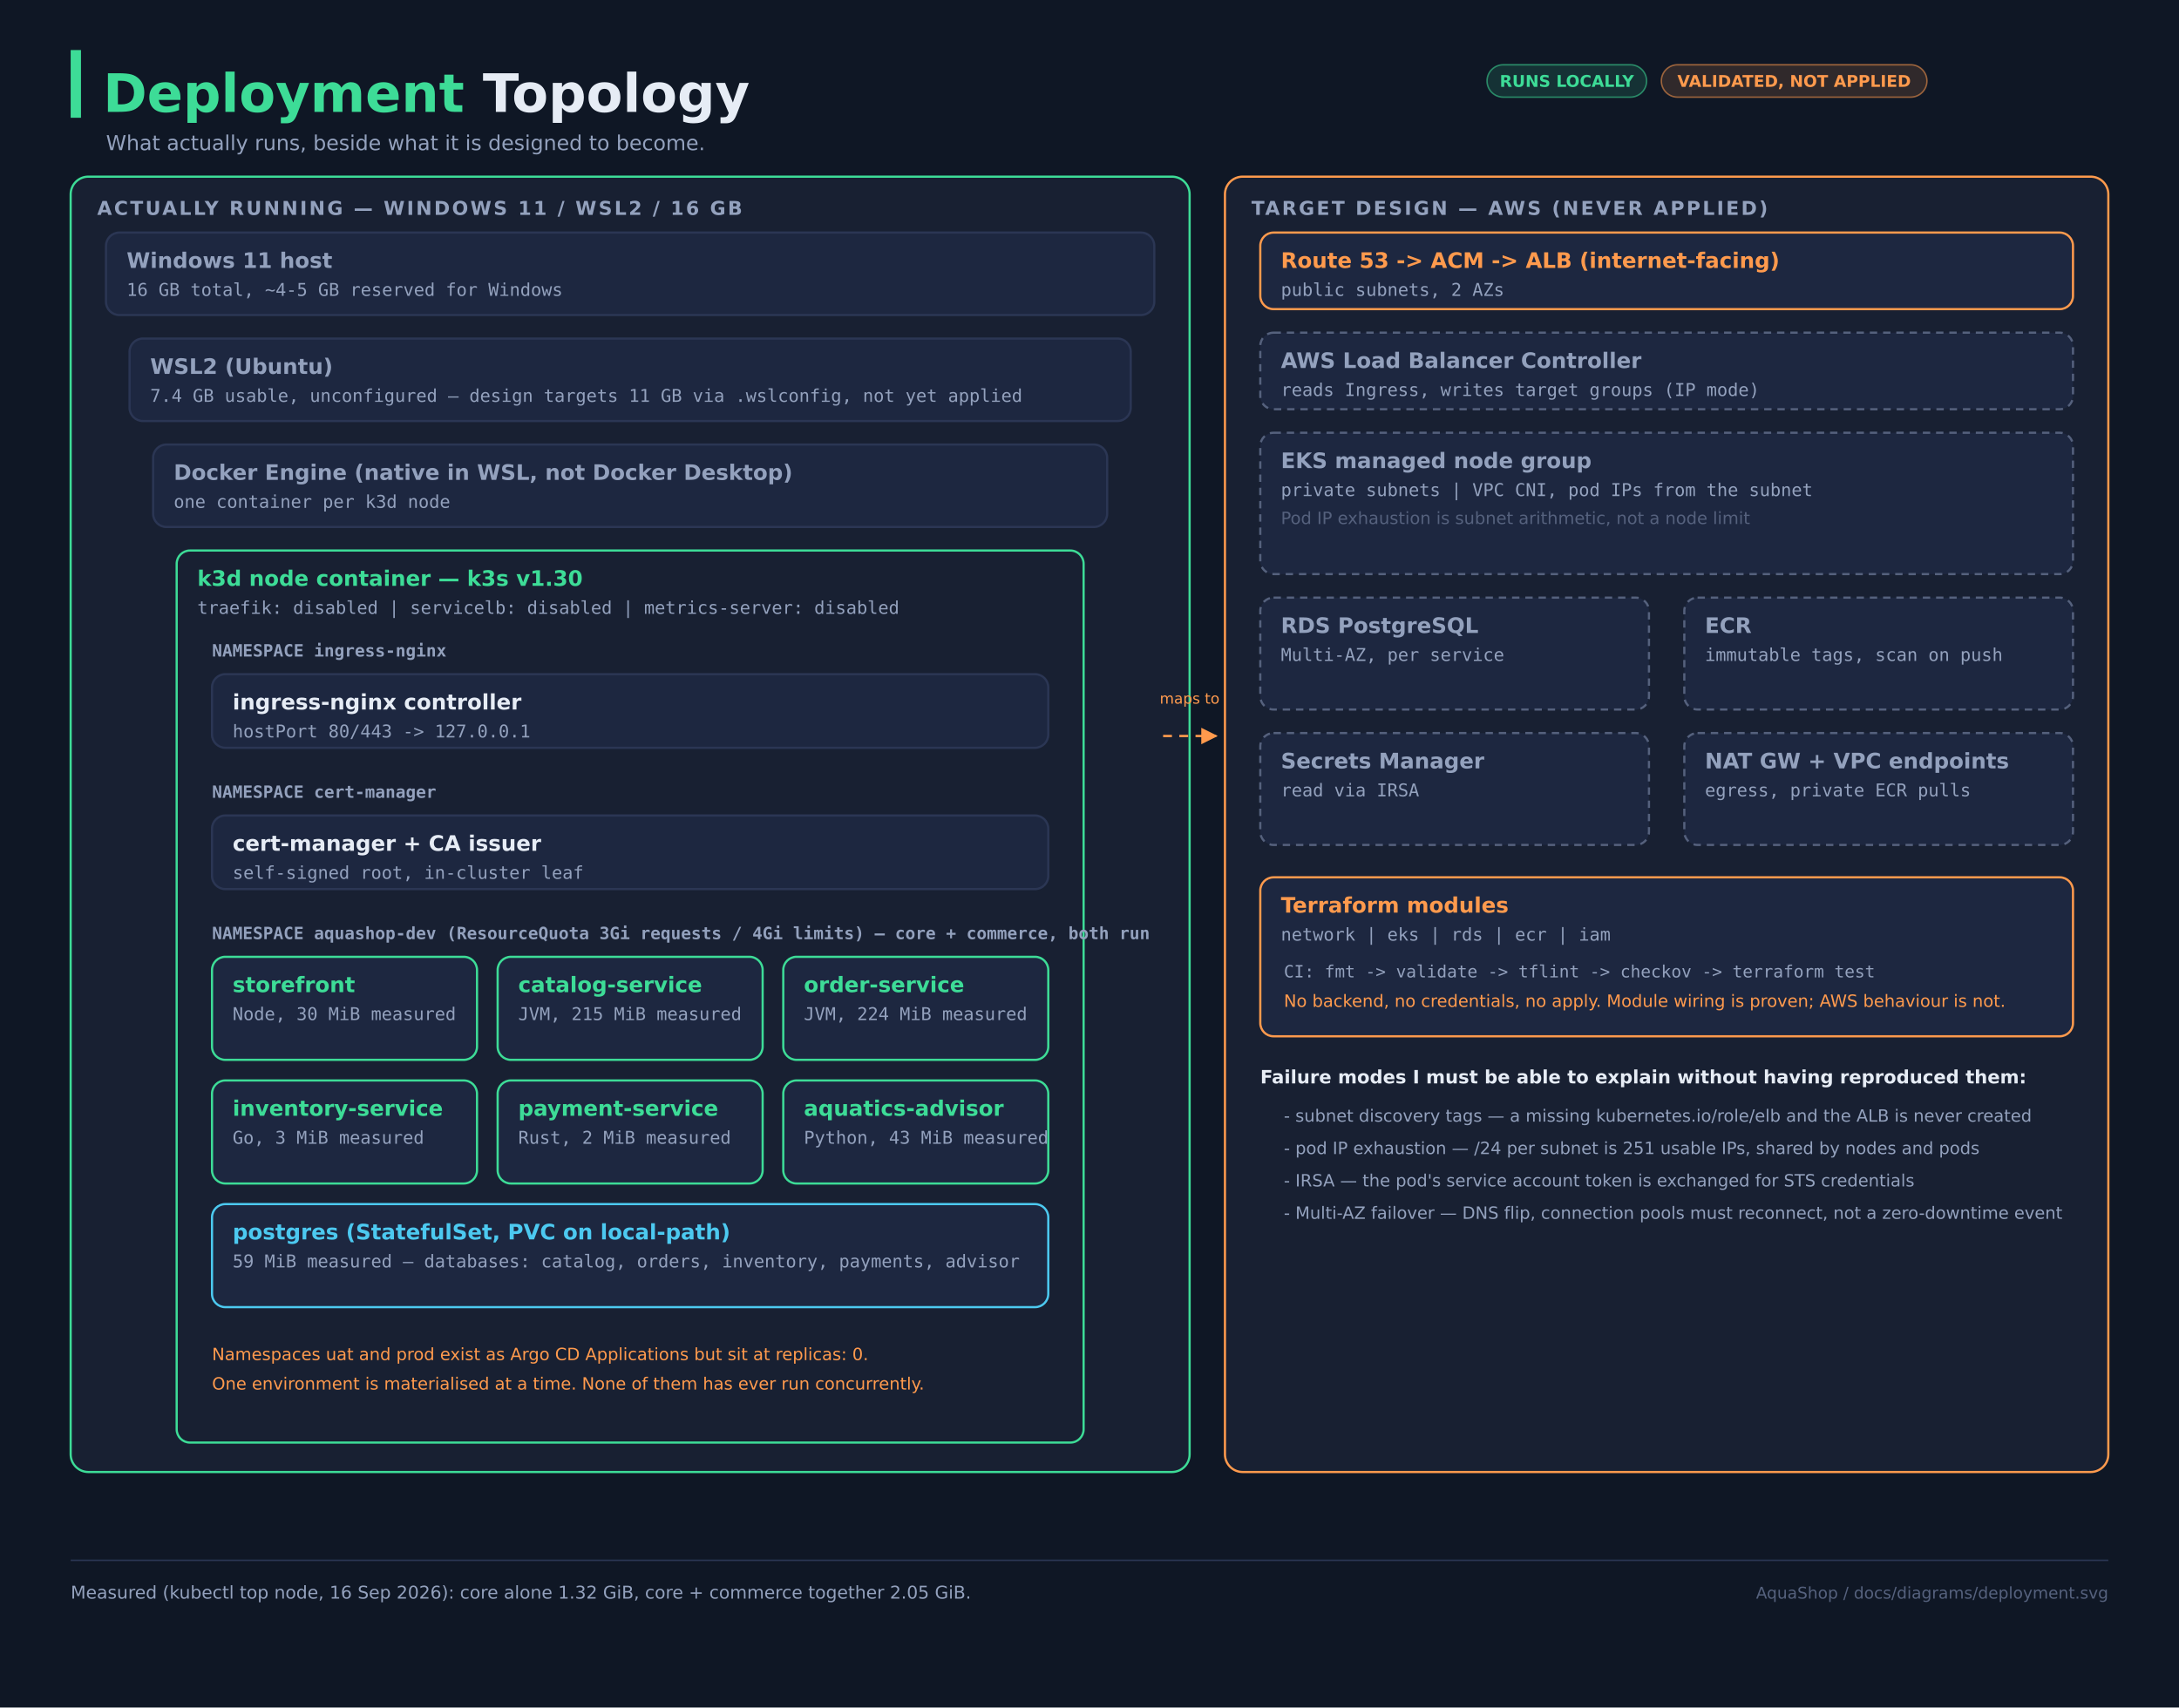
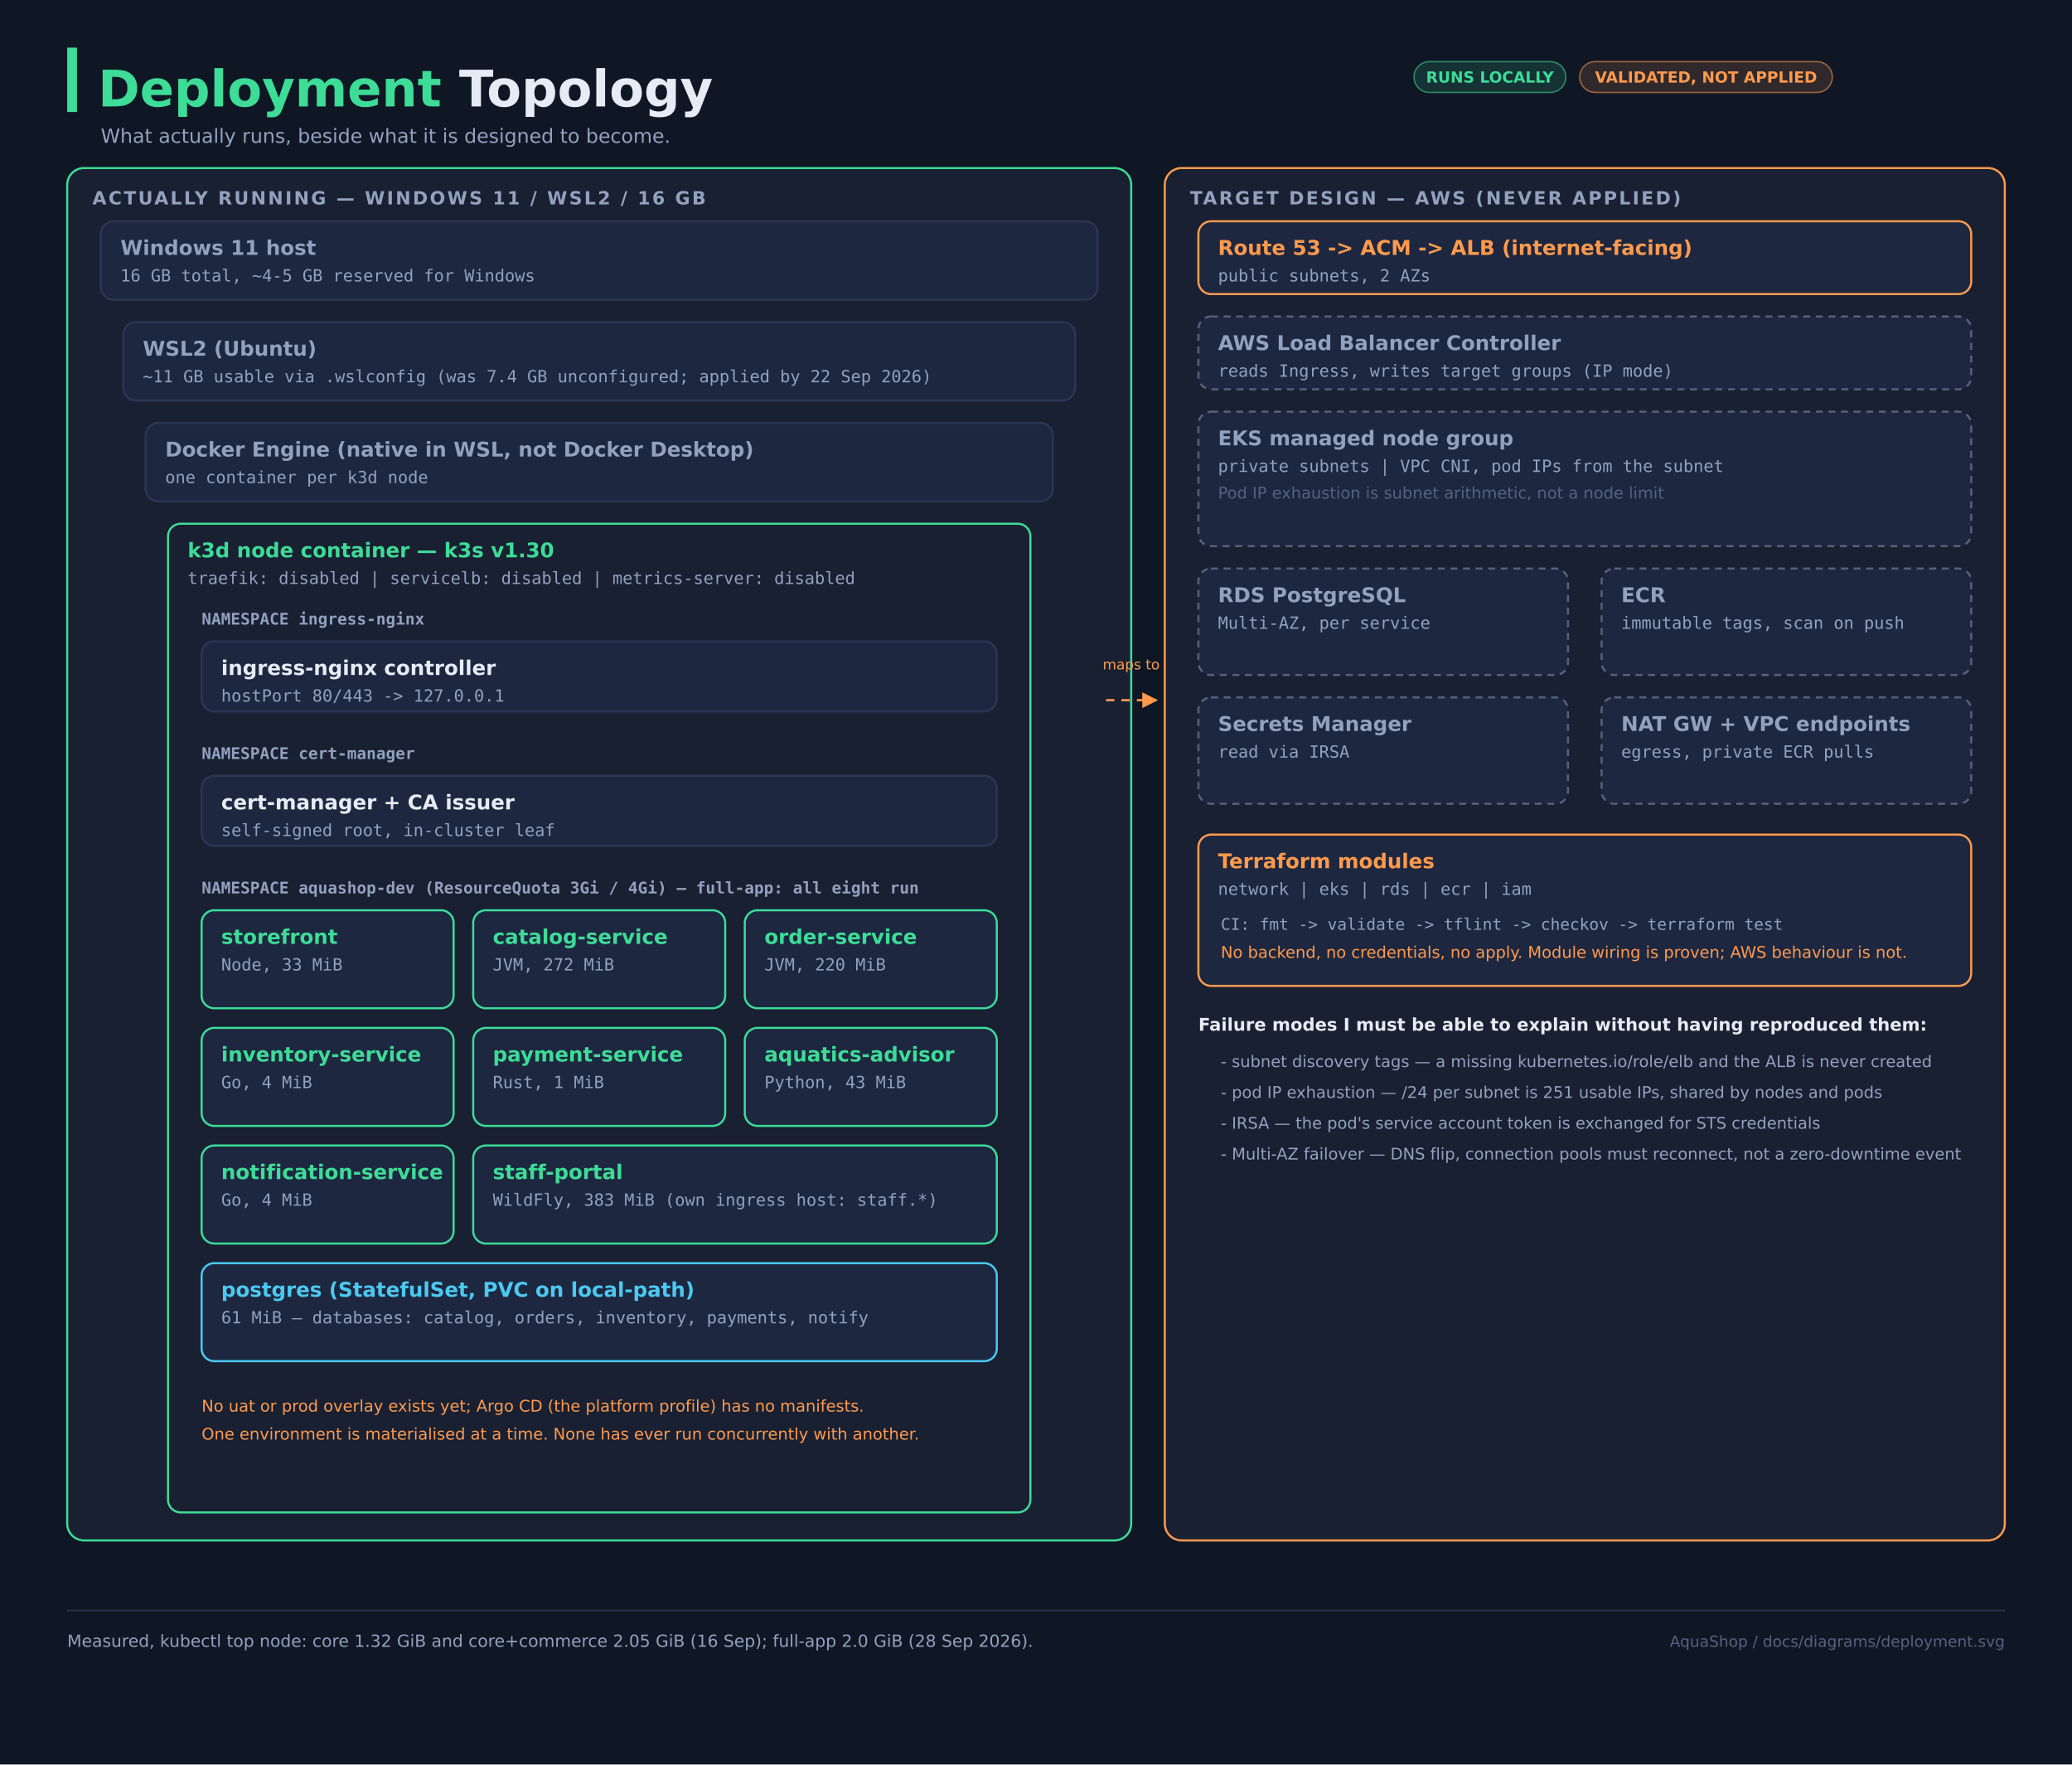
- <svg xmlns="http://www.w3.org/2000/svg" width="1480" height="1160" viewBox="0 0 1480 1160" font-family="DejaVu Sans, Segoe UI, sans-serif" role="img" aria-label="AquaShop deployment topology">
+ <svg xmlns="http://www.w3.org/2000/svg" width="1480" height="1260" viewBox="0 0 1480 1260" font-family="DejaVu Sans, Segoe UI, sans-serif" role="img" aria-label="AquaShop deployment topology">
  <defs>
    <marker id="arrow" viewBox="0 0 10 10" refX="9" refY="5" markerWidth="7" markerHeight="7" orient="auto-start-end">
      <path d="M0,0 L10,5 L0,10 z" fill="#93a1bd" />
    </marker>
    <marker id="arrowT" viewBox="0 0 10 10" refX="9" refY="5" markerWidth="7" markerHeight="7" orient="auto-start-end">
      <path d="M0,0 L10,5 L0,10 z" fill="#3ddc97" />
    </marker>
    <marker id="arrowO" viewBox="0 0 10 10" refX="9" refY="5" markerWidth="7" markerHeight="7" orient="auto-start-end">
      <path d="M0,0 L10,5 L0,10 z" fill="#ff9a4d" />
    </marker>
  </defs>
-   <rect width="1480" height="1160" fill="#0f1725" />
+   <rect width="1480" height="1260" fill="#0f1725" />
  <rect x="48" y="34" width="7" height="46" fill="#3ddc97" />
  <text x="70" y="76" font-size="36" font-weight="700" fill="#e6ecf5">
    <tspan fill="#3ddc97">Deployment</tspan> Topology</text>
  <text x="72" y="102" font-size="14" fill="#93a1bd">What actually runs, beside what it is designed to become.</text>
  <rect x="1010" y="44" width="108.4" height="22" rx="11" fill="#3ddc97" opacity="0.14" />
  <rect x="1010" y="44" width="108.4" height="22" rx="11" fill="none" stroke="#3ddc97" opacity="0.55" />
  <text x="1064.2" y="59" font-size="11" text-anchor="middle" fill="#3ddc97" font-weight="600">RUNS LOCALLY</text>
  <rect x="1128.4" y="44" width="180.4" height="22" rx="11" fill="#ff9a4d" opacity="0.14" />
  <rect x="1128.4" y="44" width="180.4" height="22" rx="11" fill="none" stroke="#ff9a4d" opacity="0.55" />
  <text x="1218.6" y="59" font-size="11" text-anchor="middle" fill="#ff9a4d" font-weight="600">VALIDATED, NOT APPLIED</text>
-   <rect x="48" y="120" width="760" height="880" rx="12" fill="#182032" stroke="#3ddc97" stroke-width="1.5" />
+   <rect x="48" y="120" width="760" height="980" rx="12" fill="#182032" stroke="#3ddc97" stroke-width="1.5" />
  <text x="66" y="146" font-size="13" font-weight="700" letter-spacing="1.4" fill="#93a1bd">ACTUALLY RUNNING — WINDOWS 11 / WSL2 / 16 GB</text>
  <rect x="72" y="158" width="712" height="56" rx="9" fill="#1d2740" stroke="#2b3654" stroke-width="1.5" />
  <text x="86" y="182" font-size="14.5" font-weight="700" fill="#93a1bd">Windows 11 host</text>
  <text x="86" y="201" font-size="12" font-family="DejaVu Sans Mono, ui-monospace, monospace" fill="#93a1bd">16 GB total, ~4-5 GB reserved for Windows</text>
  <rect x="88" y="230" width="680" height="56" rx="9" fill="#1d2740" stroke="#2b3654" stroke-width="1.5" />
  <text x="102" y="254" font-size="14.5" font-weight="700" fill="#93a1bd">WSL2 (Ubuntu)</text>
-   <text x="102" y="273" font-size="12" font-family="DejaVu Sans Mono, ui-monospace, monospace" fill="#93a1bd">7.4 GB usable, unconfigured — design targets 11 GB via .wslconfig, not yet applied</text>
+   <text x="102" y="273" font-size="12" font-family="DejaVu Sans Mono, ui-monospace, monospace" fill="#93a1bd">~11 GB usable via .wslconfig (was 7.4 GB unconfigured; applied by 22 Sep 2026)</text>
  <rect x="104" y="302" width="648" height="56" rx="9" fill="#1d2740" stroke="#2b3654" stroke-width="1.5" />
  <text x="118" y="326" font-size="14.5" font-weight="700" fill="#93a1bd">Docker Engine (native in WSL, not Docker Desktop)</text>
  <text x="118" y="345" font-size="12" font-family="DejaVu Sans Mono, ui-monospace, monospace" fill="#93a1bd">one container per k3d node</text>
-   <rect x="120" y="374" width="616" height="606" rx="9" fill="#182032" stroke="#3ddc97" stroke-width="1.5" />
+   <rect x="120" y="374" width="616" height="706" rx="9" fill="#182032" stroke="#3ddc97" stroke-width="1.5" />
  <text x="134" y="398" font-size="14.5" font-weight="700" fill="#3ddc97">k3d node container — k3s v1.30</text>
  <text x="134" y="417" font-size="12" font-family="DejaVu Sans Mono, ui-monospace, monospace" fill="#93a1bd">traefik: disabled | servicelb: disabled | metrics-server: disabled</text>
  <text x="144" y="446" font-size="11.5" fill="#93a1bd" font-weight="700" text-anchor="start" font-family="DejaVu Sans Mono, ui-monospace, monospace">NAMESPACE  ingress-nginx</text>
  <rect x="144" y="458" width="568" height="50" rx="9" fill="#1d2740" stroke="#2b3654" stroke-width="1.5" />
  <text x="158" y="482" font-size="14.5" font-weight="700" fill="#e6ecf5">ingress-nginx controller</text>
  <text x="158" y="501" font-size="12" font-family="DejaVu Sans Mono, ui-monospace, monospace" fill="#93a1bd">hostPort 80/443 -&gt; 127.0.0.1</text>
  <text x="144" y="542" font-size="11.5" fill="#93a1bd" font-weight="700" text-anchor="start" font-family="DejaVu Sans Mono, ui-monospace, monospace">NAMESPACE  cert-manager</text>
  <rect x="144" y="554" width="568" height="50" rx="9" fill="#1d2740" stroke="#2b3654" stroke-width="1.5" />
  <text x="158" y="578" font-size="14.5" font-weight="700" fill="#e6ecf5">cert-manager + CA issuer</text>
  <text x="158" y="597" font-size="12" font-family="DejaVu Sans Mono, ui-monospace, monospace" fill="#93a1bd">self-signed root, in-cluster leaf</text>
-   <text x="144" y="638" font-size="11.5" fill="#93a1bd" font-weight="700" text-anchor="start" font-family="DejaVu Sans Mono, ui-monospace, monospace">NAMESPACE  aquashop-dev   (ResourceQuota 3Gi requests / 4Gi limits) — core + commerce, both run</text>
+   <text x="144" y="638" font-size="11.5" fill="#93a1bd" font-weight="700" text-anchor="start" font-family="DejaVu Sans Mono, ui-monospace, monospace">NAMESPACE  aquashop-dev   (ResourceQuota 3Gi / 4Gi) — full-app: all eight run</text>
  <rect x="144" y="650" width="180" height="70" rx="9" fill="#1d2740" stroke="#3ddc97" stroke-width="1.5" />
  <text x="158" y="674" font-size="14.5" font-weight="700" fill="#3ddc97">storefront</text>
-   <text x="158" y="693" font-size="12" font-family="DejaVu Sans Mono, ui-monospace, monospace" fill="#93a1bd">Node, 30 MiB measured</text>
+   <text x="158" y="693" font-size="12" font-family="DejaVu Sans Mono, ui-monospace, monospace" fill="#93a1bd">Node, 33 MiB</text>
  <rect x="338" y="650" width="180" height="70" rx="9" fill="#1d2740" stroke="#3ddc97" stroke-width="1.5" />
  <text x="352" y="674" font-size="14.5" font-weight="700" fill="#3ddc97">catalog-service</text>
-   <text x="352" y="693" font-size="12" font-family="DejaVu Sans Mono, ui-monospace, monospace" fill="#93a1bd">JVM, 215 MiB measured</text>
+   <text x="352" y="693" font-size="12" font-family="DejaVu Sans Mono, ui-monospace, monospace" fill="#93a1bd">JVM, 272 MiB</text>
  <rect x="532" y="650" width="180" height="70" rx="9" fill="#1d2740" stroke="#3ddc97" stroke-width="1.5" />
  <text x="546" y="674" font-size="14.5" font-weight="700" fill="#3ddc97">order-service</text>
-   <text x="546" y="693" font-size="12" font-family="DejaVu Sans Mono, ui-monospace, monospace" fill="#93a1bd">JVM, 224 MiB measured</text>
+   <text x="546" y="693" font-size="12" font-family="DejaVu Sans Mono, ui-monospace, monospace" fill="#93a1bd">JVM, 220 MiB</text>
  <rect x="144" y="734" width="180" height="70" rx="9" fill="#1d2740" stroke="#3ddc97" stroke-width="1.5" />
  <text x="158" y="758" font-size="14.5" font-weight="700" fill="#3ddc97">inventory-service</text>
-   <text x="158" y="777" font-size="12" font-family="DejaVu Sans Mono, ui-monospace, monospace" fill="#93a1bd">Go, 3 MiB measured</text>
+   <text x="158" y="777" font-size="12" font-family="DejaVu Sans Mono, ui-monospace, monospace" fill="#93a1bd">Go, 4 MiB</text>
  <rect x="338" y="734" width="180" height="70" rx="9" fill="#1d2740" stroke="#3ddc97" stroke-width="1.5" />
  <text x="352" y="758" font-size="14.5" font-weight="700" fill="#3ddc97">payment-service</text>
-   <text x="352" y="777" font-size="12" font-family="DejaVu Sans Mono, ui-monospace, monospace" fill="#93a1bd">Rust, 2 MiB measured</text>
+   <text x="352" y="777" font-size="12" font-family="DejaVu Sans Mono, ui-monospace, monospace" fill="#93a1bd">Rust, 1 MiB</text>
  <rect x="532" y="734" width="180" height="70" rx="9" fill="#1d2740" stroke="#3ddc97" stroke-width="1.5" />
  <text x="546" y="758" font-size="14.5" font-weight="700" fill="#3ddc97">aquatics-advisor</text>
-   <text x="546" y="777" font-size="12" font-family="DejaVu Sans Mono, ui-monospace, monospace" fill="#93a1bd">Python, 43 MiB measured</text>
-   <rect x="144" y="818" width="568" height="70" rx="9" fill="#1d2740" stroke="#4cc9f0" stroke-width="1.5" />
-   <text x="158" y="842" font-size="14.5" font-weight="700" fill="#4cc9f0">postgres (StatefulSet, PVC on local-path)</text>
-   <text x="158" y="861" font-size="12" font-family="DejaVu Sans Mono, ui-monospace, monospace" fill="#93a1bd">59 MiB measured — databases: catalog, orders, inventory, payments, advisor</text>
-   <text x="144" y="924" font-size="11.5" fill="#ff9a4d" font-weight="400" text-anchor="start">Namespaces uat and prod exist as Argo CD Applications but sit at replicas: 0.</text>
-   <text x="144" y="944" font-size="11.5" fill="#ff9a4d" font-weight="400" text-anchor="start">One environment is materialised at a time. None of them has ever run concurrently.</text>
-   <rect x="832" y="120" width="600" height="880" rx="12" fill="#182032" stroke="#ff9a4d" stroke-width="1.5" />
+   <text x="546" y="777" font-size="12" font-family="DejaVu Sans Mono, ui-monospace, monospace" fill="#93a1bd">Python, 43 MiB</text>
+   <rect x="144" y="818" width="180" height="70" rx="9" fill="#1d2740" stroke="#3ddc97" stroke-width="1.5" />
+   <text x="158" y="842" font-size="14.5" font-weight="700" fill="#3ddc97">notification-service</text>
+   <text x="158" y="861" font-size="12" font-family="DejaVu Sans Mono, ui-monospace, monospace" fill="#93a1bd">Go, 4 MiB</text>
+   <rect x="338" y="818" width="374" height="70" rx="9" fill="#1d2740" stroke="#3ddc97" stroke-width="1.5" />
+   <text x="352" y="842" font-size="14.5" font-weight="700" fill="#3ddc97">staff-portal</text>
+   <text x="352" y="861" font-size="12" font-family="DejaVu Sans Mono, ui-monospace, monospace" fill="#93a1bd">WildFly, 383 MiB  (own ingress host: staff.*)</text>
+   <rect x="144" y="902" width="568" height="70" rx="9" fill="#1d2740" stroke="#4cc9f0" stroke-width="1.5" />
+   <text x="158" y="926" font-size="14.5" font-weight="700" fill="#4cc9f0">postgres (StatefulSet, PVC on local-path)</text>
+   <text x="158" y="945" font-size="12" font-family="DejaVu Sans Mono, ui-monospace, monospace" fill="#93a1bd">61 MiB — databases: catalog, orders, inventory, payments, notify</text>
+   <text x="144" y="1008" font-size="11.5" fill="#ff9a4d" font-weight="400" text-anchor="start">No uat or prod overlay exists yet; Argo CD (the platform profile) has no manifests.</text>
+   <text x="144" y="1028" font-size="11.5" fill="#ff9a4d" font-weight="400" text-anchor="start">One environment is materialised at a time. None has ever run concurrently with another.</text>
+   <rect x="832" y="120" width="600" height="980" rx="12" fill="#182032" stroke="#ff9a4d" stroke-width="1.5" />
  <text x="850" y="146" font-size="13" font-weight="700" letter-spacing="1.4" fill="#93a1bd">TARGET DESIGN — AWS (NEVER APPLIED)</text>
  <rect x="856" y="158" width="552" height="52" rx="9" fill="#1d2740" stroke="#ff9a4d" stroke-width="1.5" />
  <text x="870" y="182" font-size="14.5" font-weight="700" fill="#ff9a4d">Route 53  -&gt;  ACM  -&gt;  ALB (internet-facing)</text>
  <text x="870" y="201" font-size="12" font-family="DejaVu Sans Mono, ui-monospace, monospace" fill="#93a1bd">public subnets, 2 AZs</text>
  <rect x="856" y="226" width="552" height="52" rx="9" fill="#1d2740" stroke="#55617d" stroke-width="1.5" stroke-dasharray="5 4" />
  <text x="870" y="250" font-size="14.5" font-weight="700" fill="#93a1bd">AWS Load Balancer Controller</text>
  <text x="870" y="269" font-size="12" font-family="DejaVu Sans Mono, ui-monospace, monospace" fill="#93a1bd">reads Ingress, writes target groups (IP mode)</text>
  <rect x="856" y="294" width="552" height="96" rx="9" fill="#1d2740" stroke="#55617d" stroke-width="1.5" stroke-dasharray="5 4" />
  <text x="870" y="318" font-size="14.5" font-weight="700" fill="#93a1bd">EKS managed node group</text>
  <text x="870" y="337" font-size="12" font-family="DejaVu Sans Mono, ui-monospace, monospace" fill="#93a1bd">private subnets  |  VPC CNI, pod IPs from the subnet</text>
  <text x="870" y="356" font-size="11.5" fill="#55617d">Pod IP exhaustion is subnet arithmetic, not a node limit</text>
  <rect x="856" y="406" width="264" height="76" rx="9" fill="#1d2740" stroke="#55617d" stroke-width="1.5" stroke-dasharray="5 4" />
  <text x="870" y="430" font-size="14.5" font-weight="700" fill="#93a1bd">RDS PostgreSQL</text>
  <text x="870" y="449" font-size="12" font-family="DejaVu Sans Mono, ui-monospace, monospace" fill="#93a1bd">Multi-AZ, per service</text>
  <rect x="1144" y="406" width="264" height="76" rx="9" fill="#1d2740" stroke="#55617d" stroke-width="1.5" stroke-dasharray="5 4" />
  <text x="1158" y="430" font-size="14.5" font-weight="700" fill="#93a1bd">ECR</text>
  <text x="1158" y="449" font-size="12" font-family="DejaVu Sans Mono, ui-monospace, monospace" fill="#93a1bd">immutable tags, scan on push</text>
  <rect x="856" y="498" width="264" height="76" rx="9" fill="#1d2740" stroke="#55617d" stroke-width="1.5" stroke-dasharray="5 4" />
  <text x="870" y="522" font-size="14.5" font-weight="700" fill="#93a1bd">Secrets Manager</text>
  <text x="870" y="541" font-size="12" font-family="DejaVu Sans Mono, ui-monospace, monospace" fill="#93a1bd">read via IRSA</text>
  <rect x="1144" y="498" width="264" height="76" rx="9" fill="#1d2740" stroke="#55617d" stroke-width="1.5" stroke-dasharray="5 4" />
  <text x="1158" y="522" font-size="14.5" font-weight="700" fill="#93a1bd">NAT GW + VPC endpoints</text>
  <text x="1158" y="541" font-size="12" font-family="DejaVu Sans Mono, ui-monospace, monospace" fill="#93a1bd">egress, private ECR pulls</text>
  <rect x="856" y="596" width="552" height="108" rx="9" fill="#1d2740" stroke="#ff9a4d" stroke-width="1.5" />
  <text x="870" y="620" font-size="14.5" font-weight="700" fill="#ff9a4d">Terraform modules</text>
  <text x="870" y="639" font-size="12" font-family="DejaVu Sans Mono, ui-monospace, monospace" fill="#93a1bd">network | eks | rds | ecr | iam</text>
  <text x="872" y="664" font-size="11.5" fill="#93a1bd" font-weight="400" text-anchor="start" font-family="DejaVu Sans Mono, ui-monospace, monospace">CI: fmt -&gt; validate -&gt; tflint -&gt; checkov -&gt; terraform test</text>
  <text x="872" y="684" font-size="11.5" fill="#ff9a4d" font-weight="400" text-anchor="start">No backend, no credentials, no apply. Module wiring is proven; AWS behaviour is not.</text>
  <text x="856" y="736" font-size="12.5" fill="#e6ecf5" font-weight="700" text-anchor="start">Failure modes I must be able to explain without having reproduced them:</text>
  <text x="872" y="762" font-size="11.5" fill="#93a1bd" font-weight="400" text-anchor="start">- subnet discovery tags — a missing kubernetes.io/role/elb and the ALB is never created</text>
  <text x="872" y="784" font-size="11.5" fill="#93a1bd" font-weight="400" text-anchor="start">- pod IP exhaustion — /24 per subnet is 251 usable IPs, shared by nodes and pods</text>
  <text x="872" y="806" font-size="11.5" fill="#93a1bd" font-weight="400" text-anchor="start">- IRSA — the pod's service account token is exchanged for STS credentials</text>
  <text x="872" y="828" font-size="11.5" fill="#93a1bd" font-weight="400" text-anchor="start">- Multi-AZ failover — DNS flip, connection pools must reconnect, not a zero-downtime event</text>
  <line x1="790" y1="500" x2="826" y2="500" stroke="#ff9a4d" stroke-width="1.6" stroke-dasharray="6 5" marker-end="url(#arrowO)" />
  <text x="808" y="478" font-size="10" fill="#ff9a4d" font-weight="400" text-anchor="middle">maps to</text>
-   <line x1="48" y1="1060" x2="1432" y2="1060" stroke="#2b3654" />
-   <text x="48" y="1086" font-size="12" fill="#93a1bd" font-weight="400" text-anchor="start">Measured (kubectl top node, 16 Sep 2026): core alone 1.32 GiB, core + commerce together 2.05 GiB.</text>
-   <text x="1432" y="1086" font-size="11" fill="#55617d" font-weight="400" text-anchor="end">AquaShop  /  docs/diagrams/deployment.svg</text>
+   <line x1="48" y1="1150" x2="1432" y2="1150" stroke="#2b3654" />
+   <text x="48" y="1176" font-size="12" fill="#93a1bd" font-weight="400" text-anchor="start">Measured, kubectl top node: core 1.32 GiB and core+commerce 2.05 GiB (16 Sep); full-app 2.0 GiB (28 Sep 2026).</text>
+   <text x="1432" y="1176" font-size="11" fill="#55617d" font-weight="400" text-anchor="end">AquaShop  /  docs/diagrams/deployment.svg</text>
</svg>
